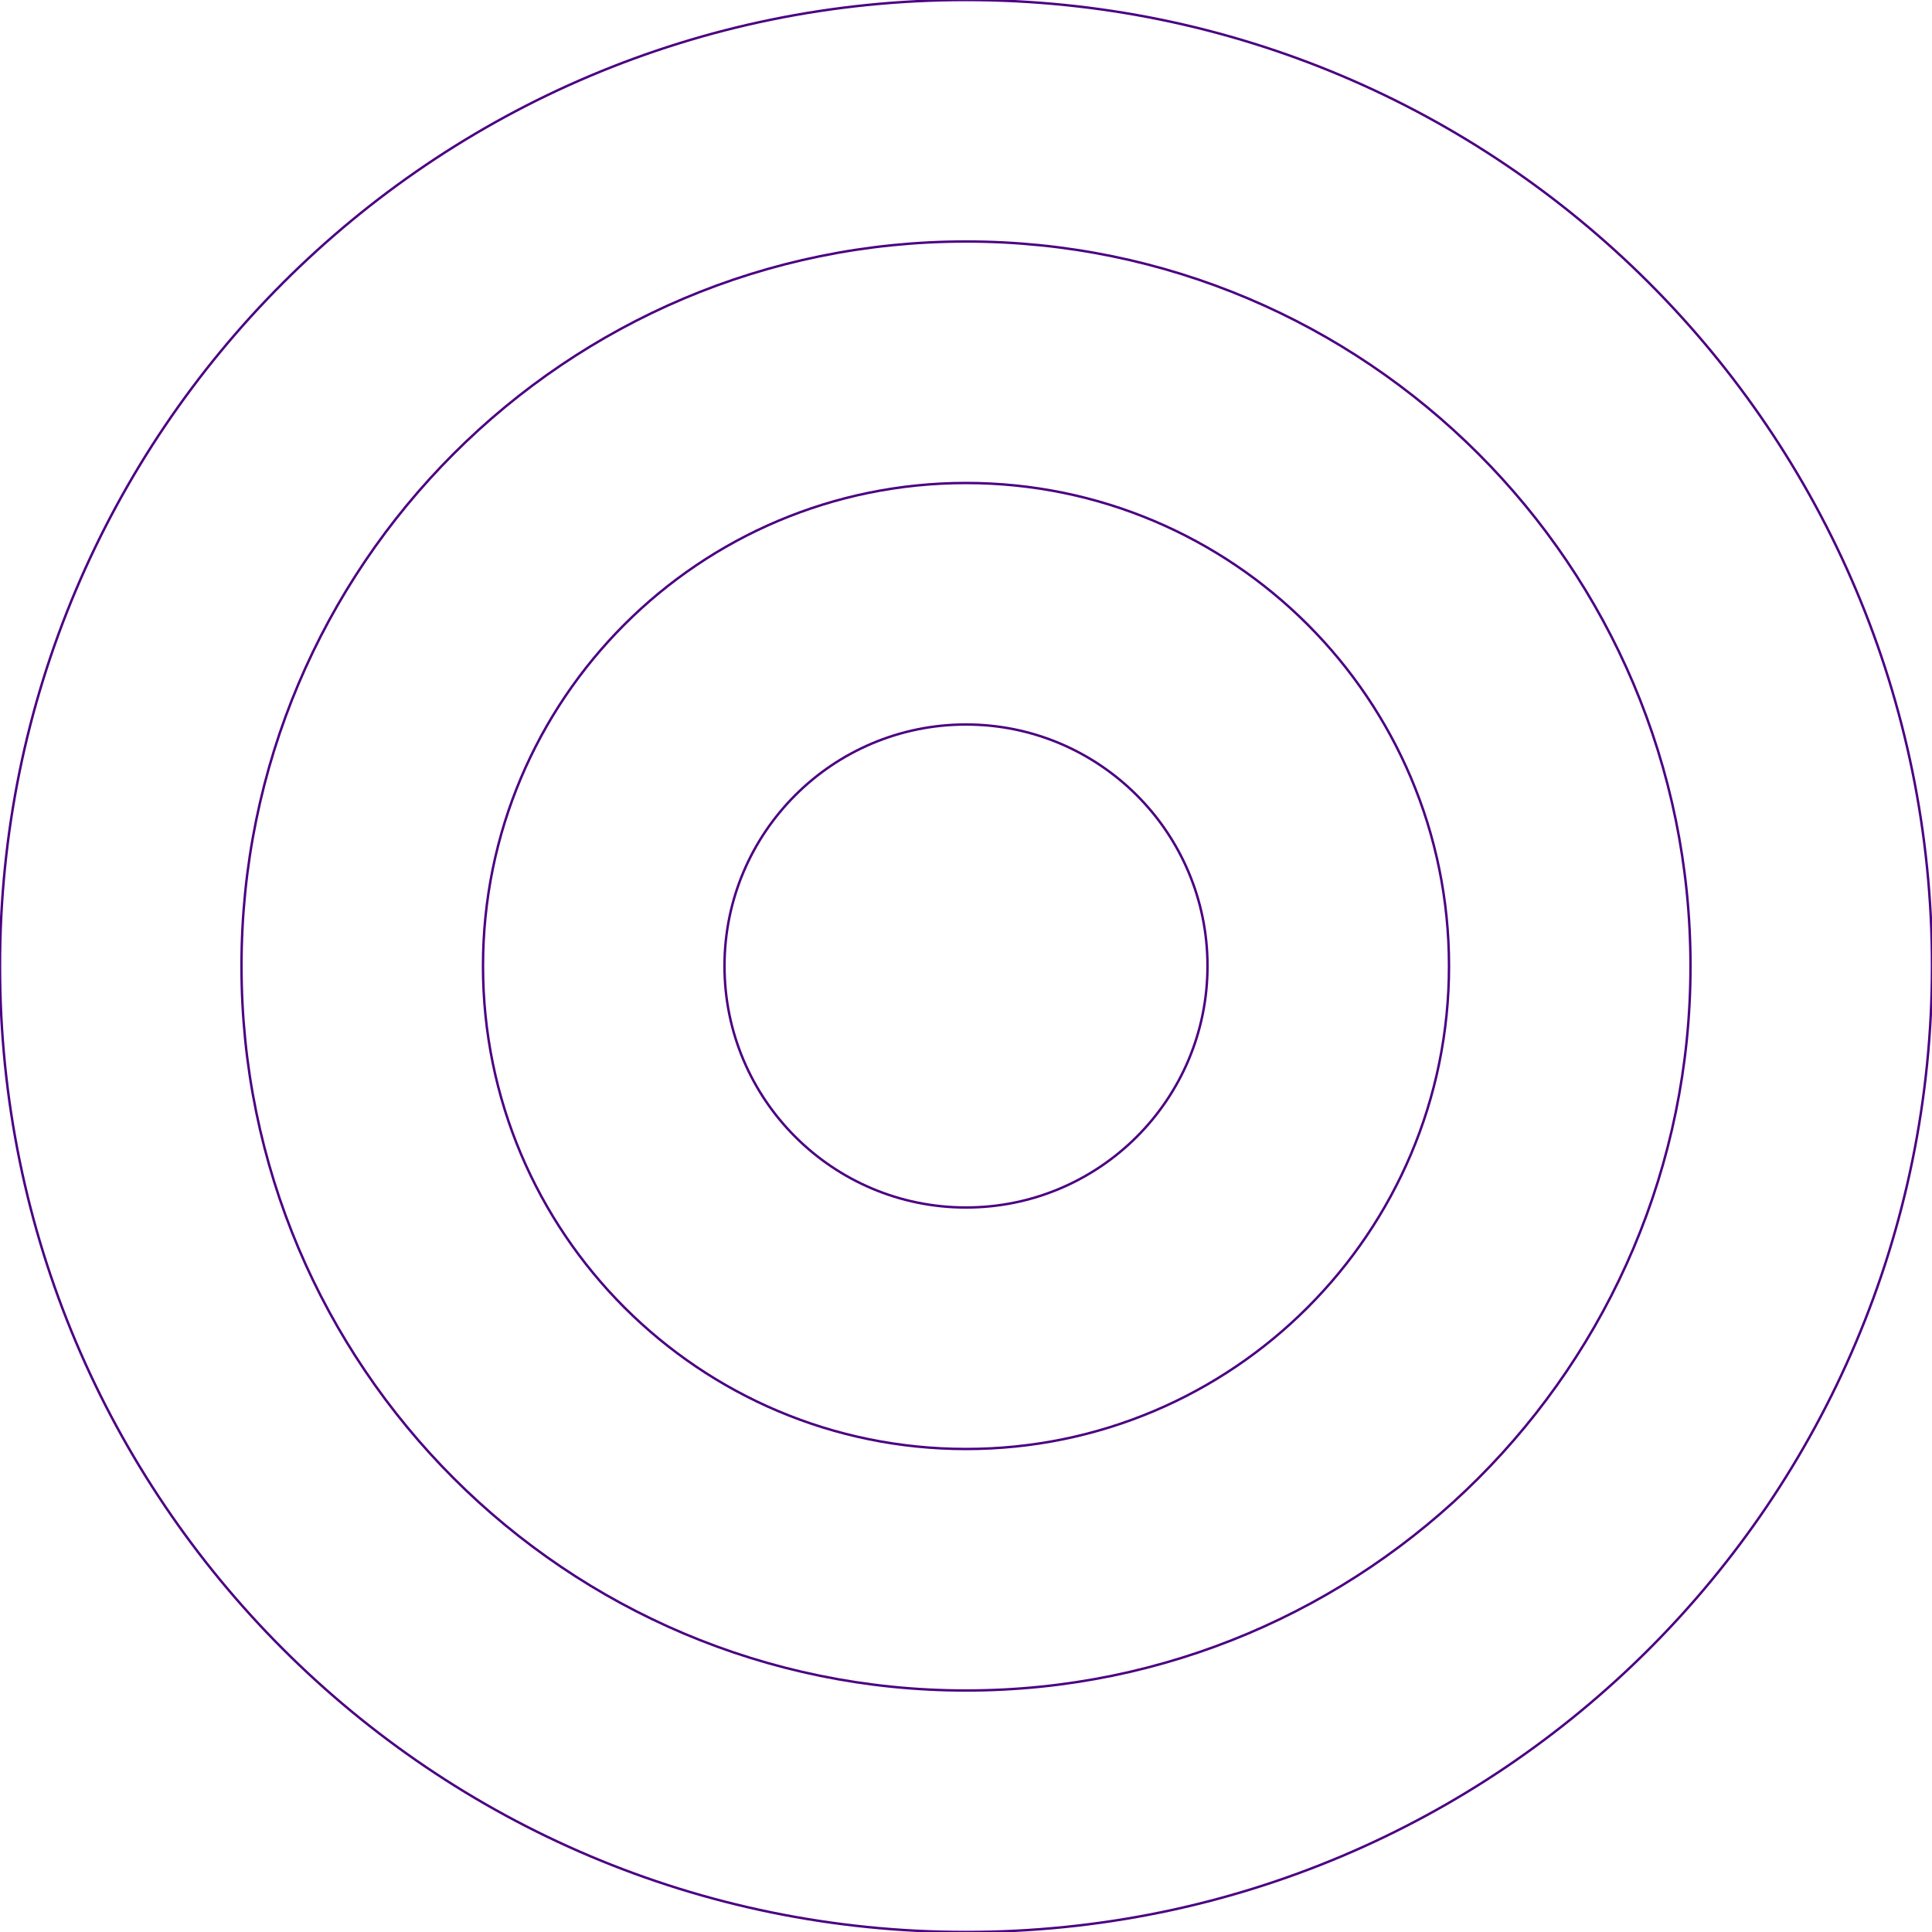
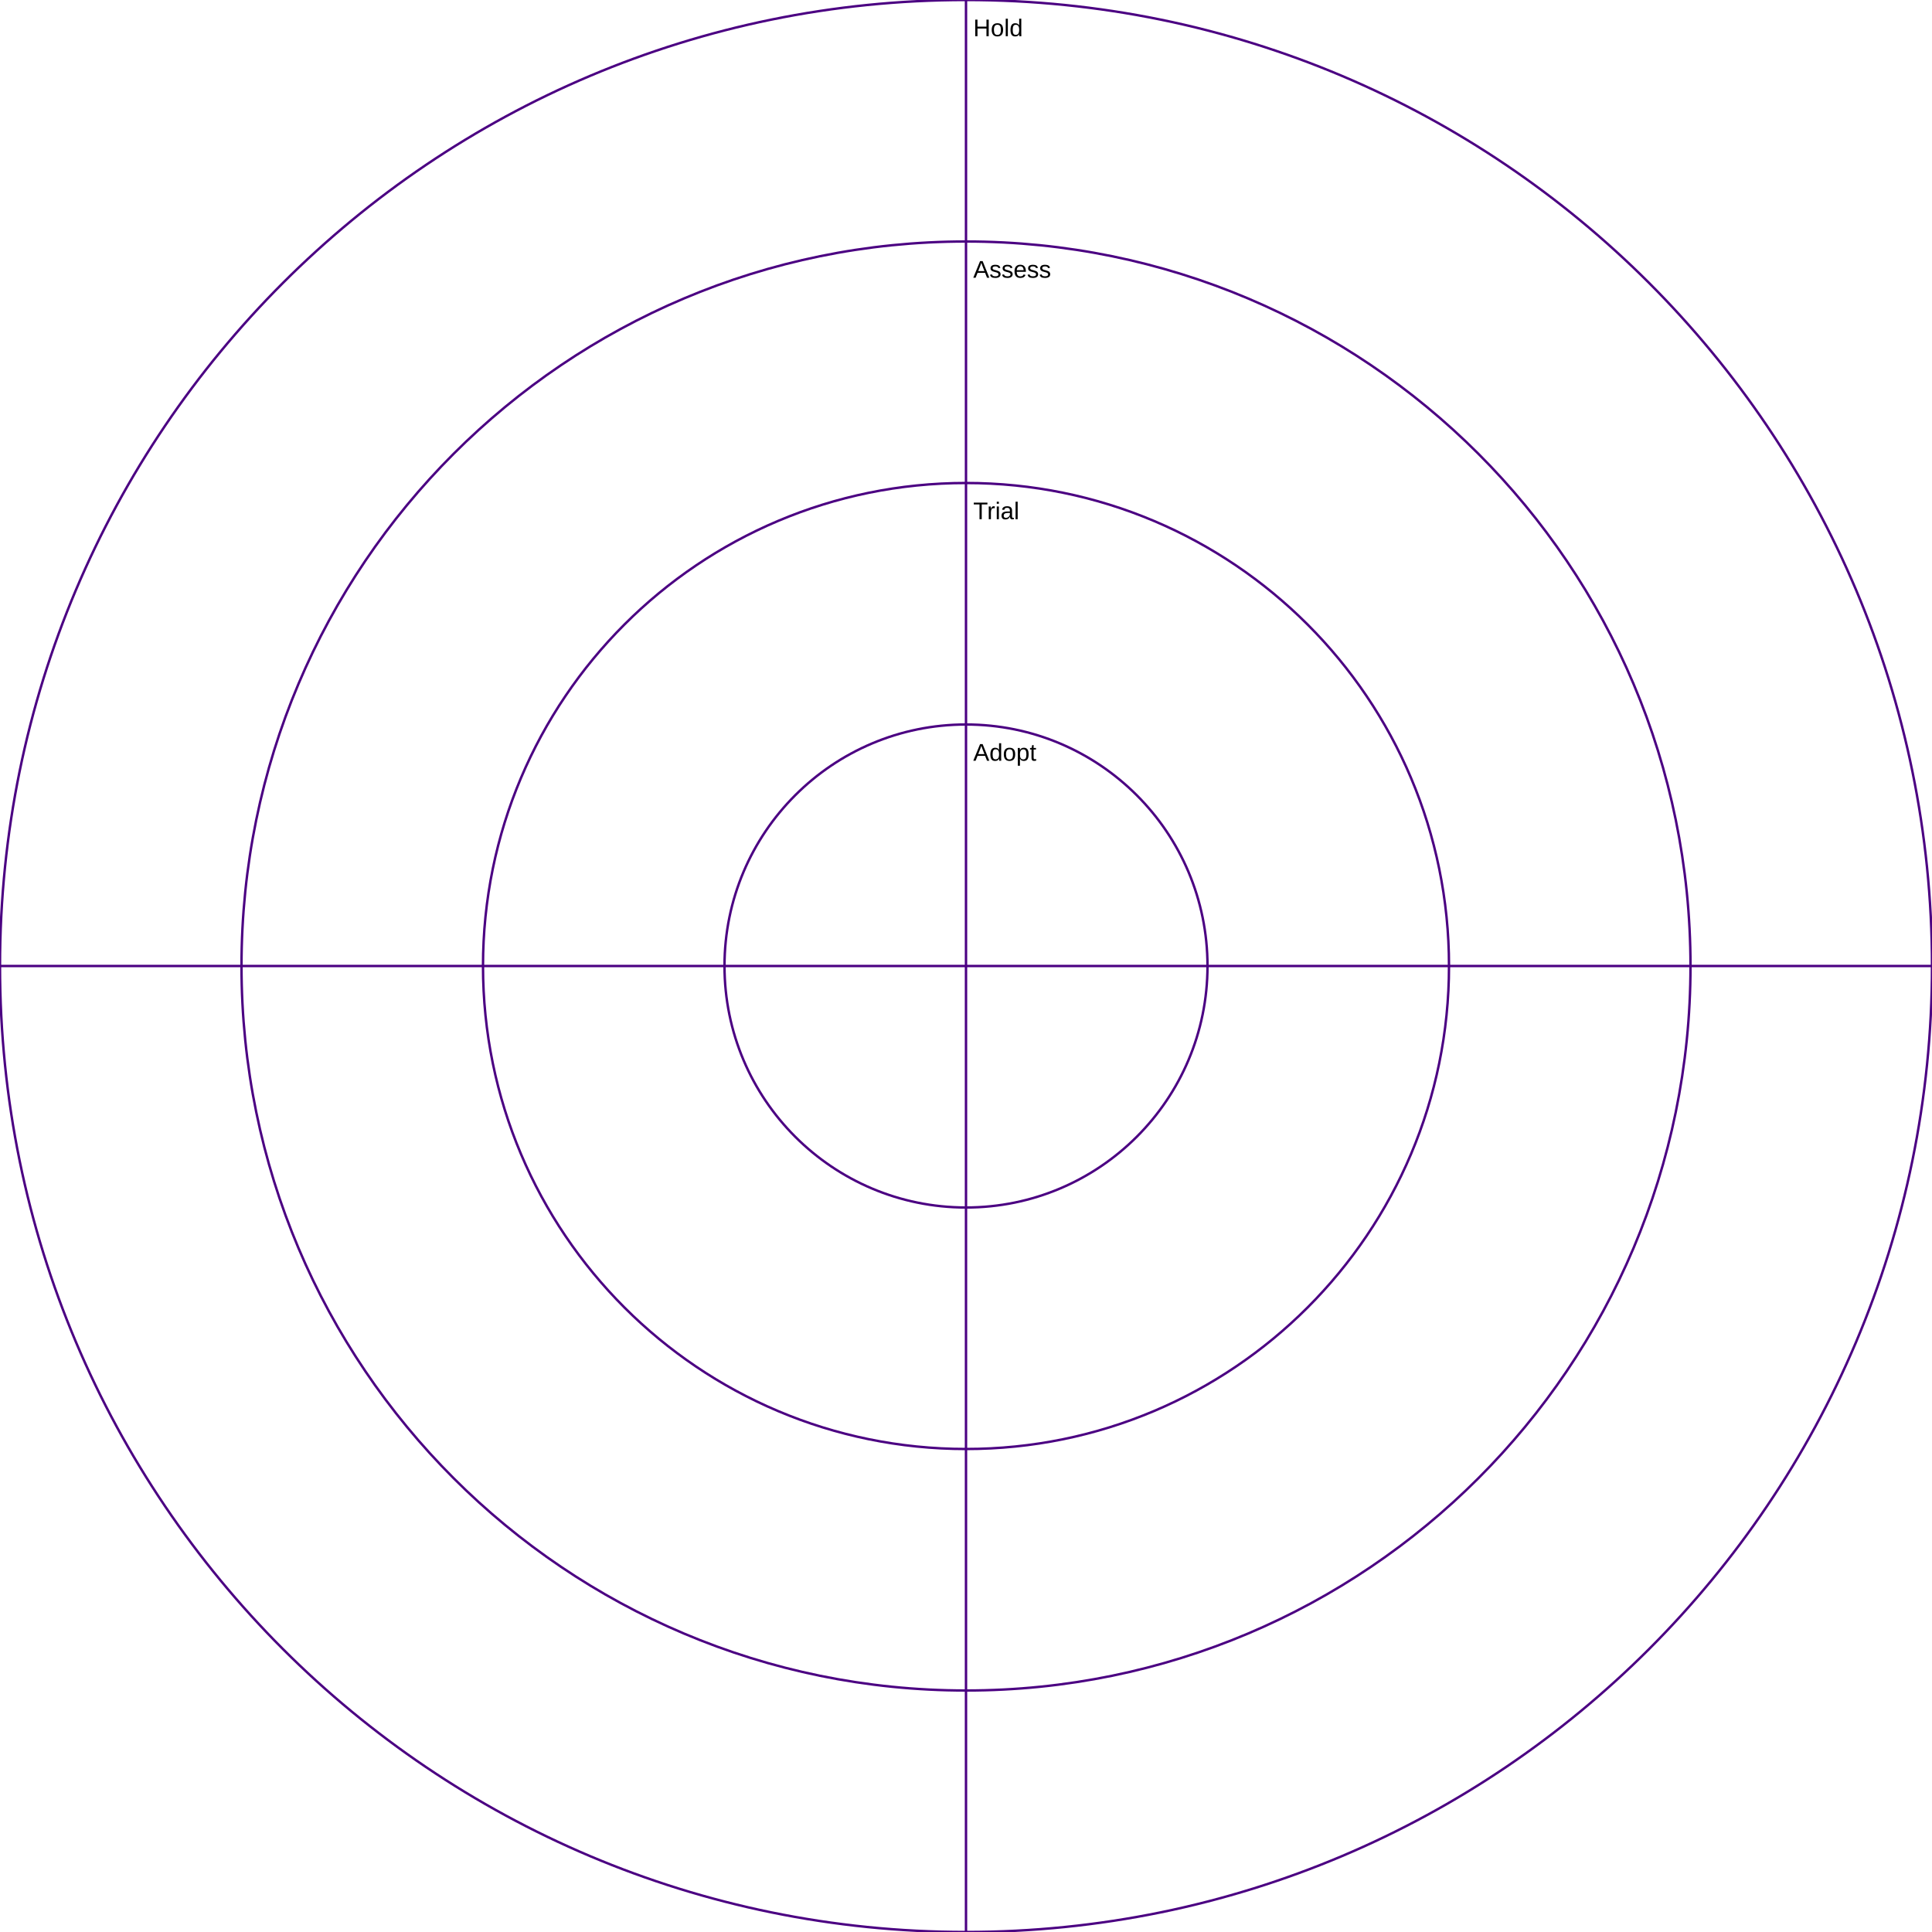
<svg xmlns="http://www.w3.org/2000/svg" height="800" version="1.1" width="800">
+   <g stroke-width="1" stroke="indigo">
+     <line x1="0.00" x2="800.00" y1="400.00" y2="400.00" />
+     <line x1="400.00" x2="400.00" y1="0.00" y2="800.00" />
+   </g>
  <g fill="none" stroke-width="1" stroke="indigo">
-     <circle cx="400.00" cy="400.00" r="100.0" />
-     <circle cx="400.00" cy="400.00" r="200.0" />
-     <circle cx="400.00" cy="400.00" r="300.0" />
-     <circle cx="400.00" cy="400.00" r="400.0" />
+     <circle cx="400.00" cy="400.00" label="ASdc" r="100.0" />
+     <circle cx="400.00" cy="400.00" label="ASdc" r="200.0" />
+     <circle cx="400.00" cy="400.00" label="ASdc" r="300.0" />
+     <circle cx="400.00" cy="400.00" label="ASdc" r="400.0" />
+   </g>
+   <g fill="#000" font-family="Arial, sans-serif" font-size="10">
+     <text x="403.00" y="315.00">Adopt</text>
+     <text x="403.00" y="215.00">Trial</text>
+     <text x="403.00" y="115.00">Assess</text>
+     <text x="403.00" y="15.00">Hold</text>
  </g>
</svg>
